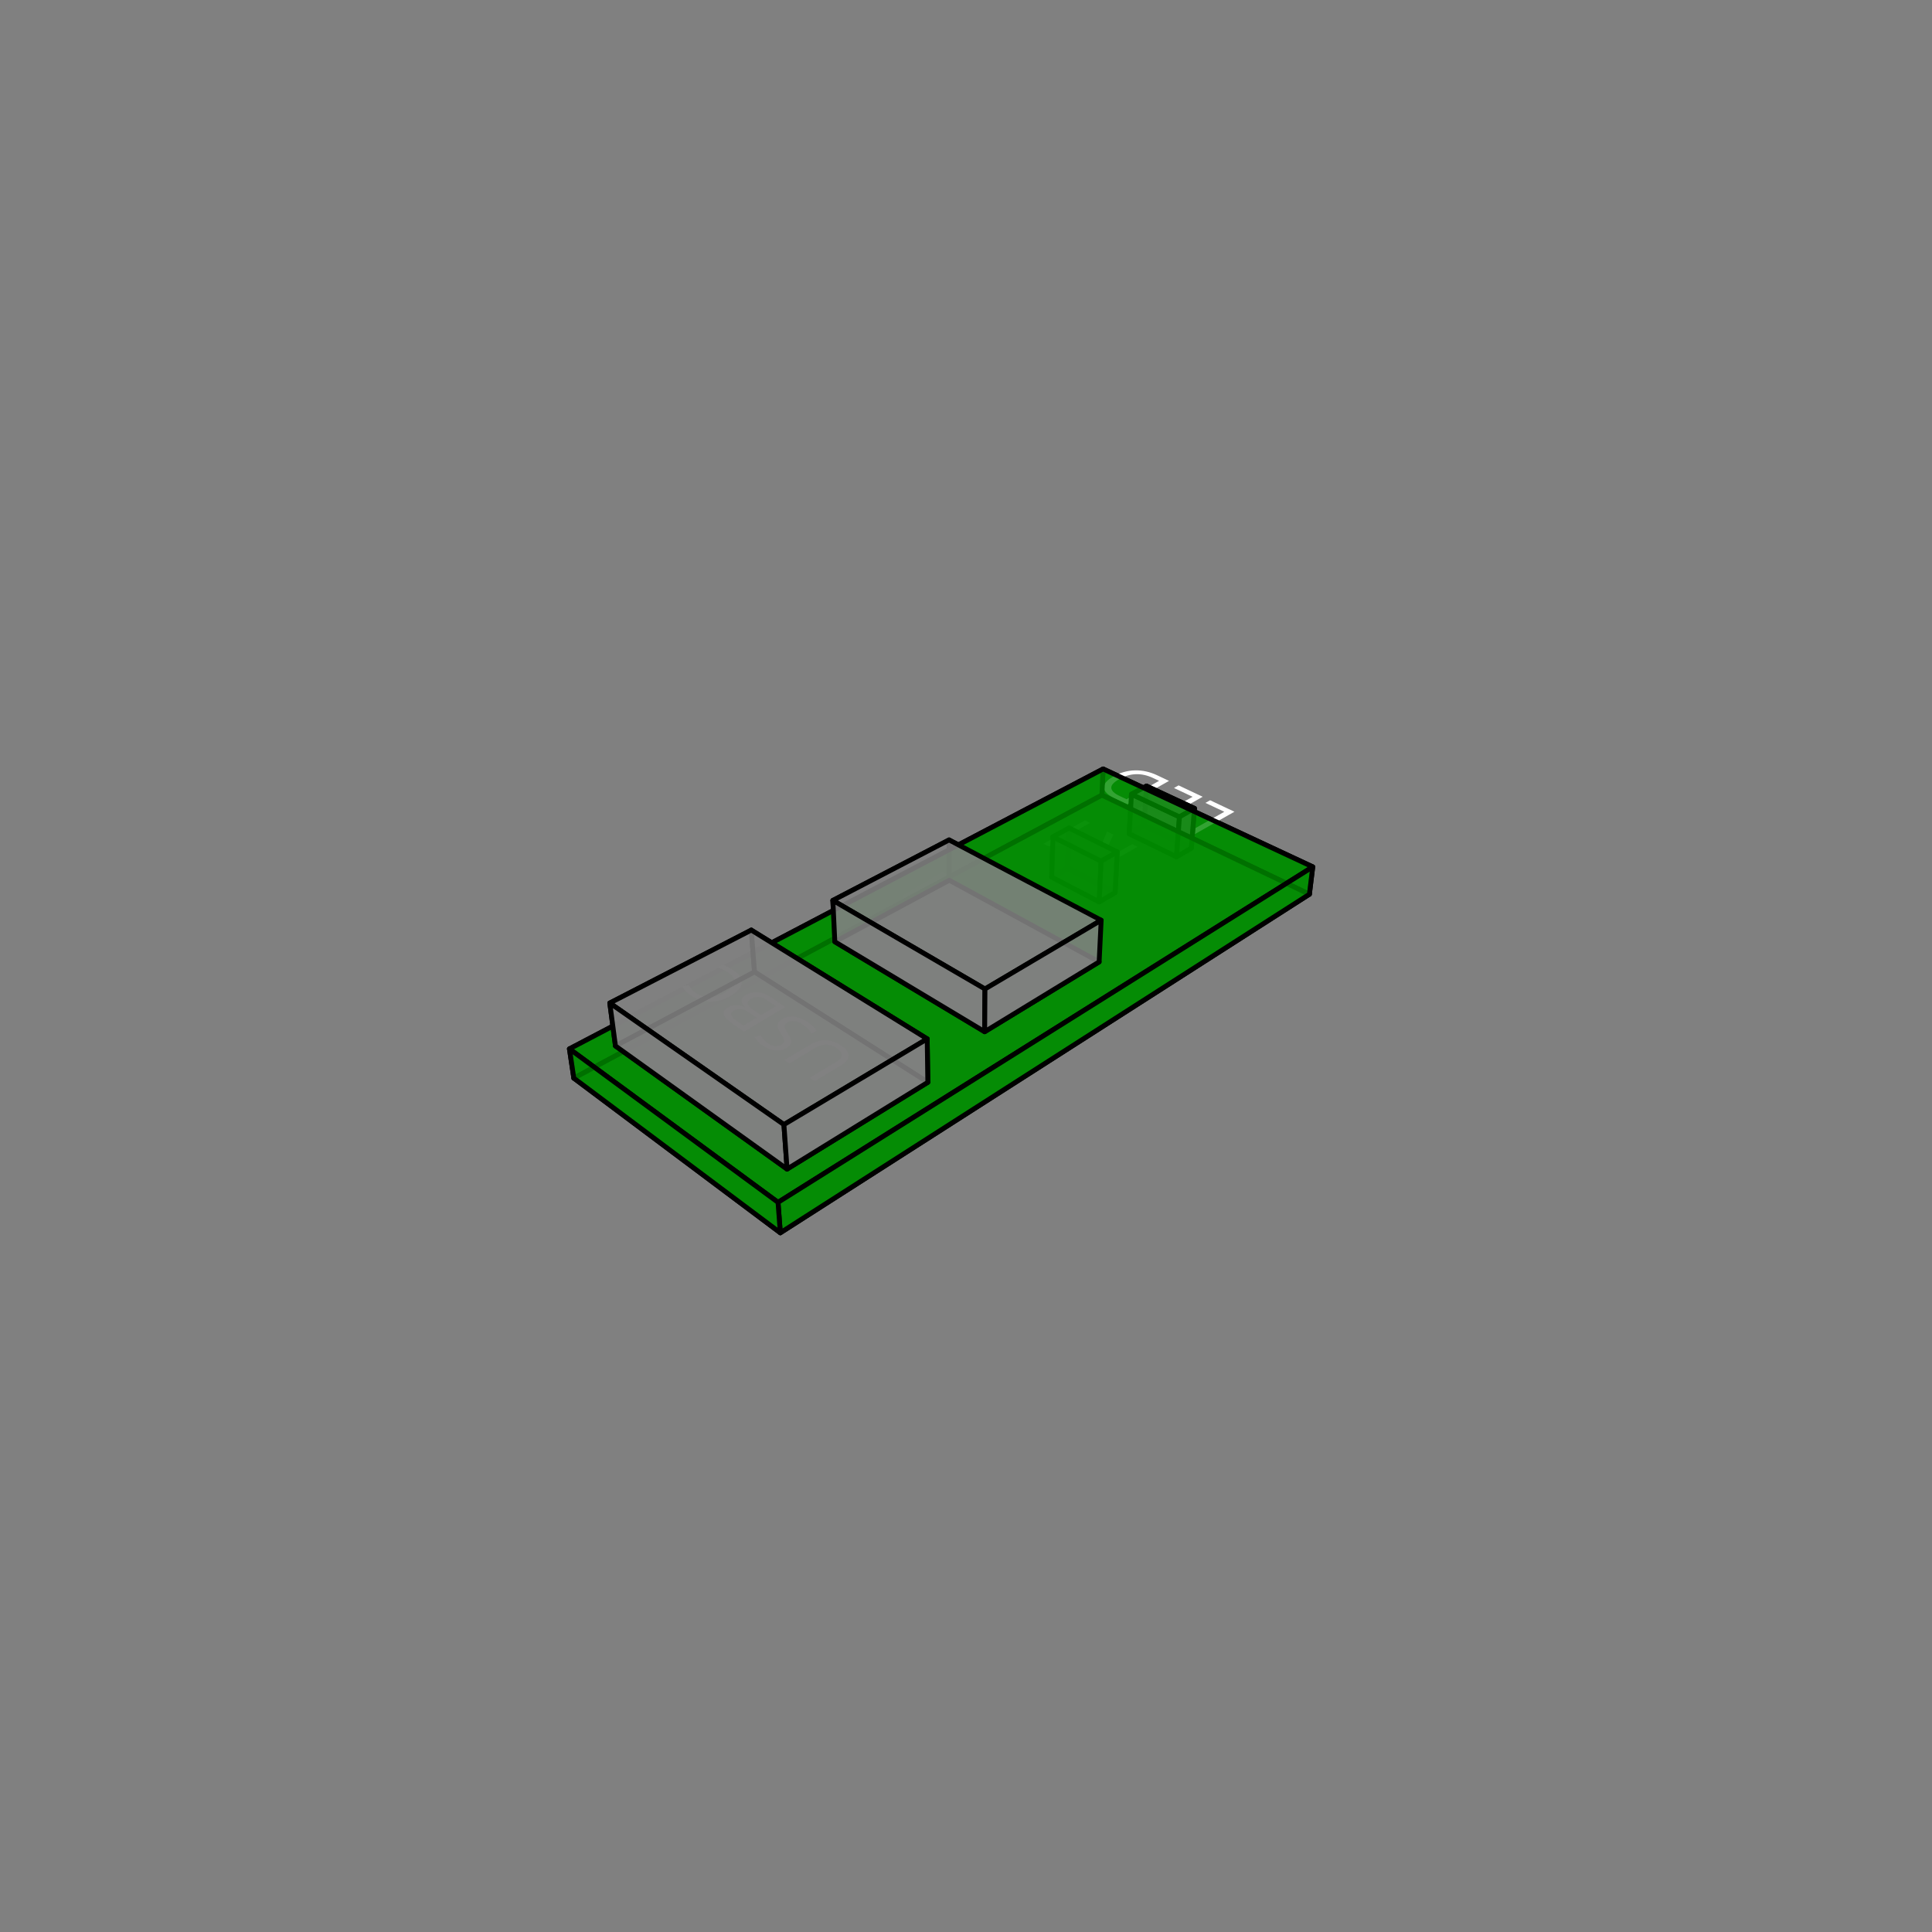
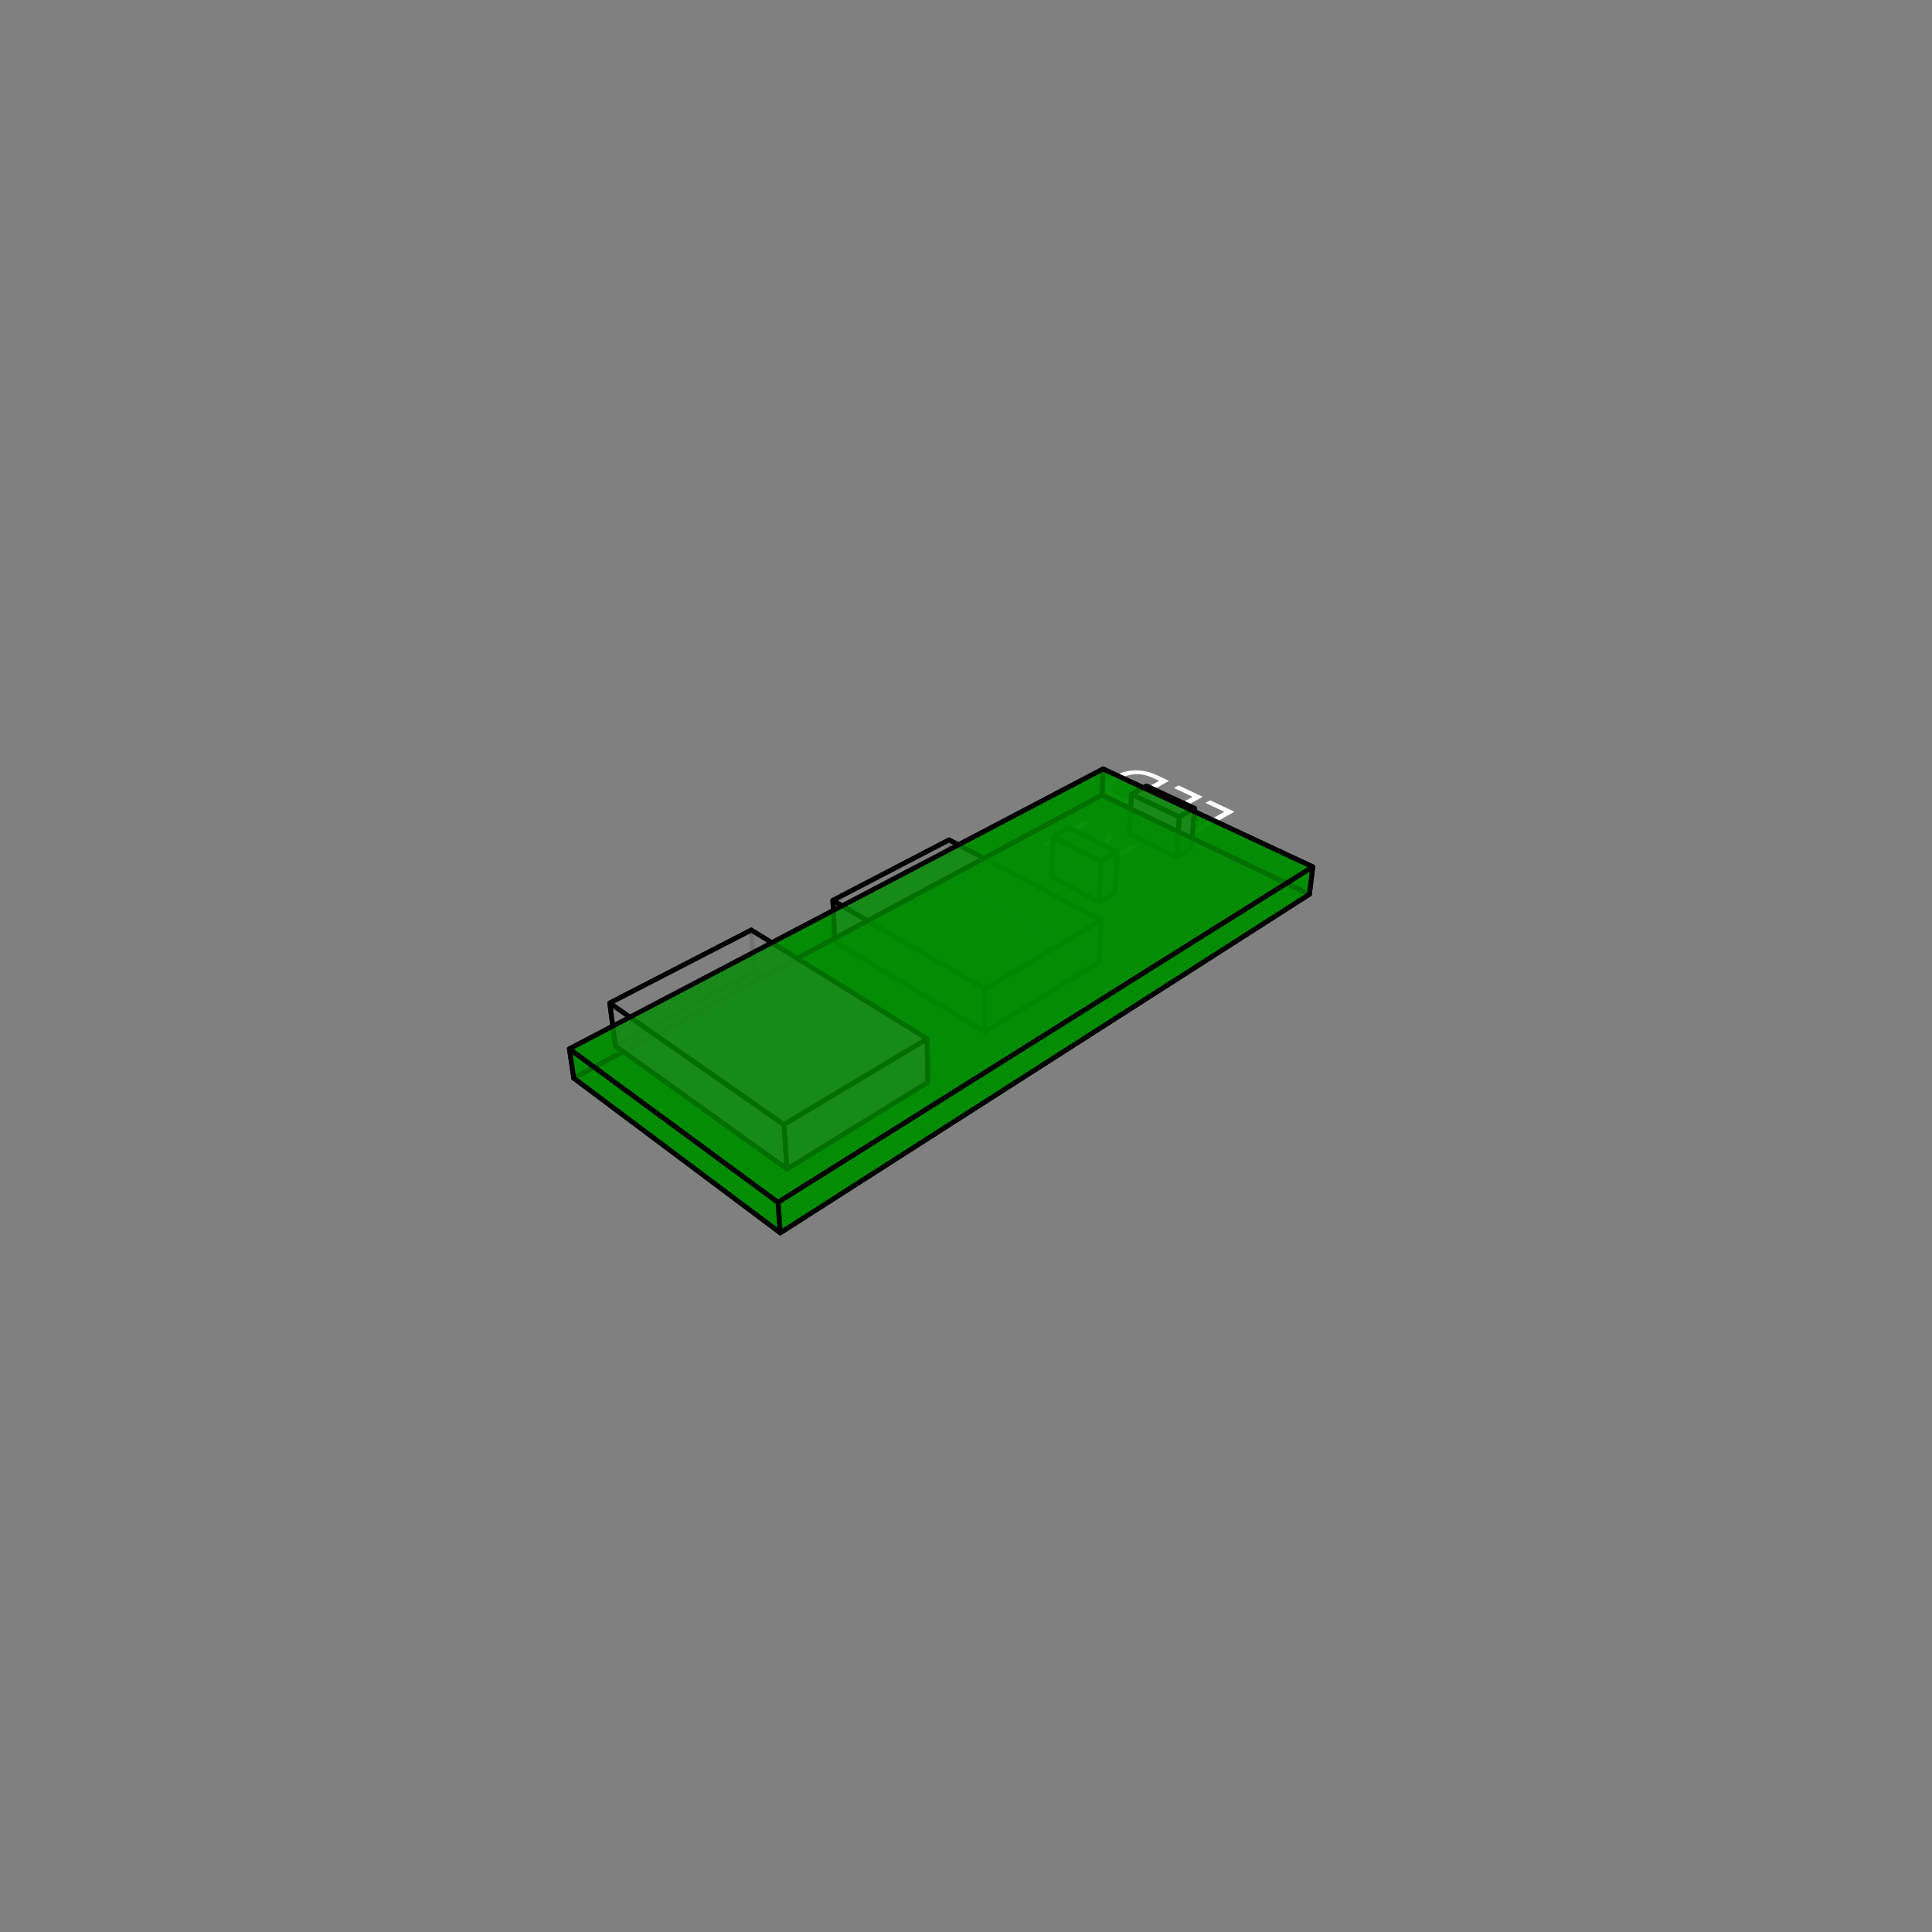
<svg xmlns="http://www.w3.org/2000/svg" width="400" height="400" viewBox="-200 -200 400 400">
  <rect x="-200" y="-200" width="400" height="400" fill="gray" />
-   <g stroke="#000" stroke-width="1" stroke-linecap="round" stroke-linejoin="round">
-     <polygon fill="rgba(0,140,0,0.8)" points="71.098,-14.856 71.792,-20.527 28.391,-40.796 28.137,-35.378" />
-     <polygon fill="rgba(128,128,128,0.9)" points="33.792,-27.39 34.257,-35.562 37.375,-37.254 36.87,-29.115" />
-     <polygon fill="rgba(128,128,128,0.9)" points="43.58,-22.616 33.792,-27.39 36.87,-29.115 46.649,-24.405" />
-   </g>
  <g font-family="sans-serif" font-size="14" text-anchor="middle" dominant-baseline="central" transform="matrix(-0.8954357 -0.4224389 0.8593533 -0.4858114 40.78101 -34.08101)">
    <text x="0" y="0" fill="white">LED</text>
  </g>
  <g stroke="#000" stroke-width="1" stroke-linecap="round" stroke-linejoin="round">
+     <polygon fill="rgba(128,128,128,0.9)" points="33.792,-27.39 34.257,-35.562 37.375,-37.254 36.87,-29.115" />
+     <polygon fill="rgba(128,128,128,0.9)" points="43.58,-22.616 33.792,-27.39 36.87,-29.115 46.649,-24.405" />
    <polygon fill="rgba(128,128,128,0.9)" points="46.649,-24.405 47.299,-32.632 37.375,-37.254 36.87,-29.115" />
+     <polygon fill="rgba(0,140,0,0.8)" points="71.098,-14.856 71.792,-20.527 28.391,-40.796 28.137,-35.378" />
    <polygon fill="rgba(128,128,128,0.9)" points="43.58,-22.616 33.792,-27.39 34.257,-35.562 44.192,-30.875" />
    <polygon fill="rgba(128,128,128,0.9)" points="44.192,-30.875 34.257,-35.562 37.375,-37.254 47.299,-32.632" />
    <polygon fill="rgba(128,128,128,0.9)" points="43.58,-22.616 44.192,-30.875 47.299,-32.632 46.649,-24.405" />
-     <polygon fill="rgba(128,128,128,0.9)" points="17.749,-18.405 18.002,-26.74 21.345,-28.555 21.047,-20.252" />
-     <polygon fill="rgba(128,128,128,0.9)" points="27.578,-13.285 17.749,-18.405 21.047,-20.252 30.869,-15.204" />
  </g>
  <g font-family="sans-serif" font-size="14" text-anchor="middle" dominant-baseline="central" transform="matrix(-0.8843437 -0.4459195 0.8608113 -0.4866357 24.66032 -25.15015)">
    <text x="0" y="0" fill="white">R1</text>
  </g>
  <g stroke="#000" stroke-width="1" stroke-linecap="round" stroke-linejoin="round">
-     <polygon fill="rgba(0,140,0,0.8)" points="-81.199,23.217 -82.106,17.156 28.391,-40.796 28.137,-35.378" />
-     <polygon fill="rgba(128,128,128,0.9)" points="30.869,-15.204 31.315,-23.596 21.345,-28.555 21.047,-20.252" />
-     <polygon fill="rgba(128,128,128,0.9)" points="27.578,-13.285 17.749,-18.405 18.002,-26.74 27.979,-21.71" />
+     <polygon fill="rgba(128,128,128,0.9)" points="17.749,-18.405 18.002,-26.74 21.345,-28.555 21.047,-20.252" />
  </g>
  <g font-family="sans-serif" font-size="14" text-anchor="middle" dominant-baseline="central" transform="matrix(-0.8563993 -0.4987652 0.852937 -0.5047738 0.2102568 -11.09953)">
    <text x="0" y="0" fill="white">SW1</text>
  </g>
  <g stroke="#000" stroke-width="1" stroke-linecap="round" stroke-linejoin="round">
+     <polygon fill="rgba(128,128,128,0.9)" points="27.578,-13.285 17.749,-18.405 21.047,-20.252 30.869,-15.204" />
+     <polygon fill="rgba(128,128,128,0.9)" points="30.869,-15.204 31.315,-23.596 21.345,-28.555 21.047,-20.252" />
+     <polygon fill="rgba(128,128,128,0.9)" points="27.578,-13.285 17.749,-18.405 18.002,-26.74 27.979,-21.71" />
    <polygon fill="rgba(128,128,128,0.9)" points="27.979,-21.71 18.002,-26.74 21.345,-28.555 31.315,-23.596" />
    <polygon fill="rgba(128,128,128,0.9)" points="27.578,-13.285 27.979,-21.71 31.315,-23.596 30.869,-15.204" />
    <polygon fill="rgba(128,128,128,0.9)" points="-27.156,-5.017 -27.563,-13.58 -3.504,-26.099 -3.455,-17.752" />
    <polygon fill="rgba(128,128,128,0.9)" points="27.563,-0.849 27.983,-9.478 -3.504,-26.099 -3.455,-17.752" />
-     <polygon fill="rgba(0,140,0,0.8)" points="-38.44,55.237 -81.199,23.217 28.137,-35.378 71.098,-14.856" />
-     <polygon fill="rgba(0,140,0,0.8)" points="-38.915,48.93 -82.106,17.156 28.391,-40.796 71.792,-20.527" />
-     <polygon fill="rgba(128,128,128,0.9)" points="3.864,13.606 -27.156,-5.017 -3.455,-17.752 27.563,-0.849" />
-     <polygon fill="rgba(128,128,128,0.9)" points="3.925,4.759 -27.563,-13.58 -3.504,-26.099 27.983,-9.478" />
  </g>
  <g font-family="sans-serif" font-size="14" text-anchor="middle" dominant-baseline="central" transform="matrix(-0.8131931 -0.5676814 0.8526841 -0.5101891 -40.98355 12.03907)">
    <text x="0" y="0" fill="white">USBC</text>
  </g>
  <g stroke="#000" stroke-width="1" stroke-linecap="round" stroke-linejoin="round">
+     <polygon fill="rgba(128,128,128,0.9)" points="3.864,13.606 -27.156,-5.017 -3.455,-17.752 27.563,-0.849" />
+     <polygon fill="rgba(0,140,0,0.8)" points="-81.199,23.217 -82.106,17.156 28.391,-40.796 28.137,-35.378" />
    <polygon fill="rgba(128,128,128,0.9)" points="3.864,13.606 -27.156,-5.017 -27.563,-13.58 3.925,4.759" />
+     <polygon fill="rgba(128,128,128,0.9)" points="3.925,4.759 -27.563,-13.58 -3.504,-26.099 27.983,-9.478" />
    <polygon fill="rgba(128,128,128,0.9)" points="3.864,13.606 3.925,4.759 27.983,-9.478 27.563,-0.849" />
-     <polygon fill="rgba(0,140,0,0.8)" points="-38.44,55.237 -38.915,48.93 71.792,-20.527 71.098,-14.856" />
    <polygon fill="rgba(128,128,128,0.9)" points="-72.574,16.556 -73.749,7.667 -44.455,-7.432 -43.783,1.231" />
    <polygon fill="rgba(128,128,128,0.9)" points="-7.903,24.078 -8.034,15.087 -44.455,-7.432 -43.783,1.231" />
    <polygon fill="rgba(128,128,128,0.9)" points="-37.045,42.045 -72.574,16.556 -43.783,1.231 -7.903,24.078" />
+     <polygon fill="rgba(0,140,0,0.8)" points="-38.44,55.237 -81.199,23.217 28.137,-35.378 71.098,-14.856" />
+     <polygon fill="rgba(128,128,128,0.9)" points="-37.045,42.045 -72.574,16.556 -73.749,7.667 -37.696,32.834" />
    <polygon fill="rgba(128,128,128,0.9)" points="-37.696,32.834 -73.749,7.667 -44.455,-7.432 -8.034,15.087" />
+     <polygon fill="rgba(128,128,128,0.9)" points="-37.045,42.045 -37.696,32.834 -8.034,15.087 -7.903,24.078" />
    <polygon fill="rgba(0,140,0,0.8)" points="-38.44,55.237 -81.199,23.217 -82.106,17.156 -38.915,48.93" />
-     <polygon fill="rgba(128,128,128,0.9)" points="-37.045,42.045 -72.574,16.556 -73.749,7.667 -37.696,32.834" />
-     <polygon fill="rgba(128,128,128,0.9)" points="-37.045,42.045 -37.696,32.834 -8.034,15.087 -7.903,24.078" />
+     <polygon fill="rgba(0,140,0,0.8)" points="-38.915,48.93 -82.106,17.156 28.391,-40.796 71.792,-20.527" />
+     <polygon fill="rgba(0,140,0,0.8)" points="-38.44,55.237 -38.915,48.93 71.792,-20.527 71.098,-14.856" />
  </g>
</svg>
